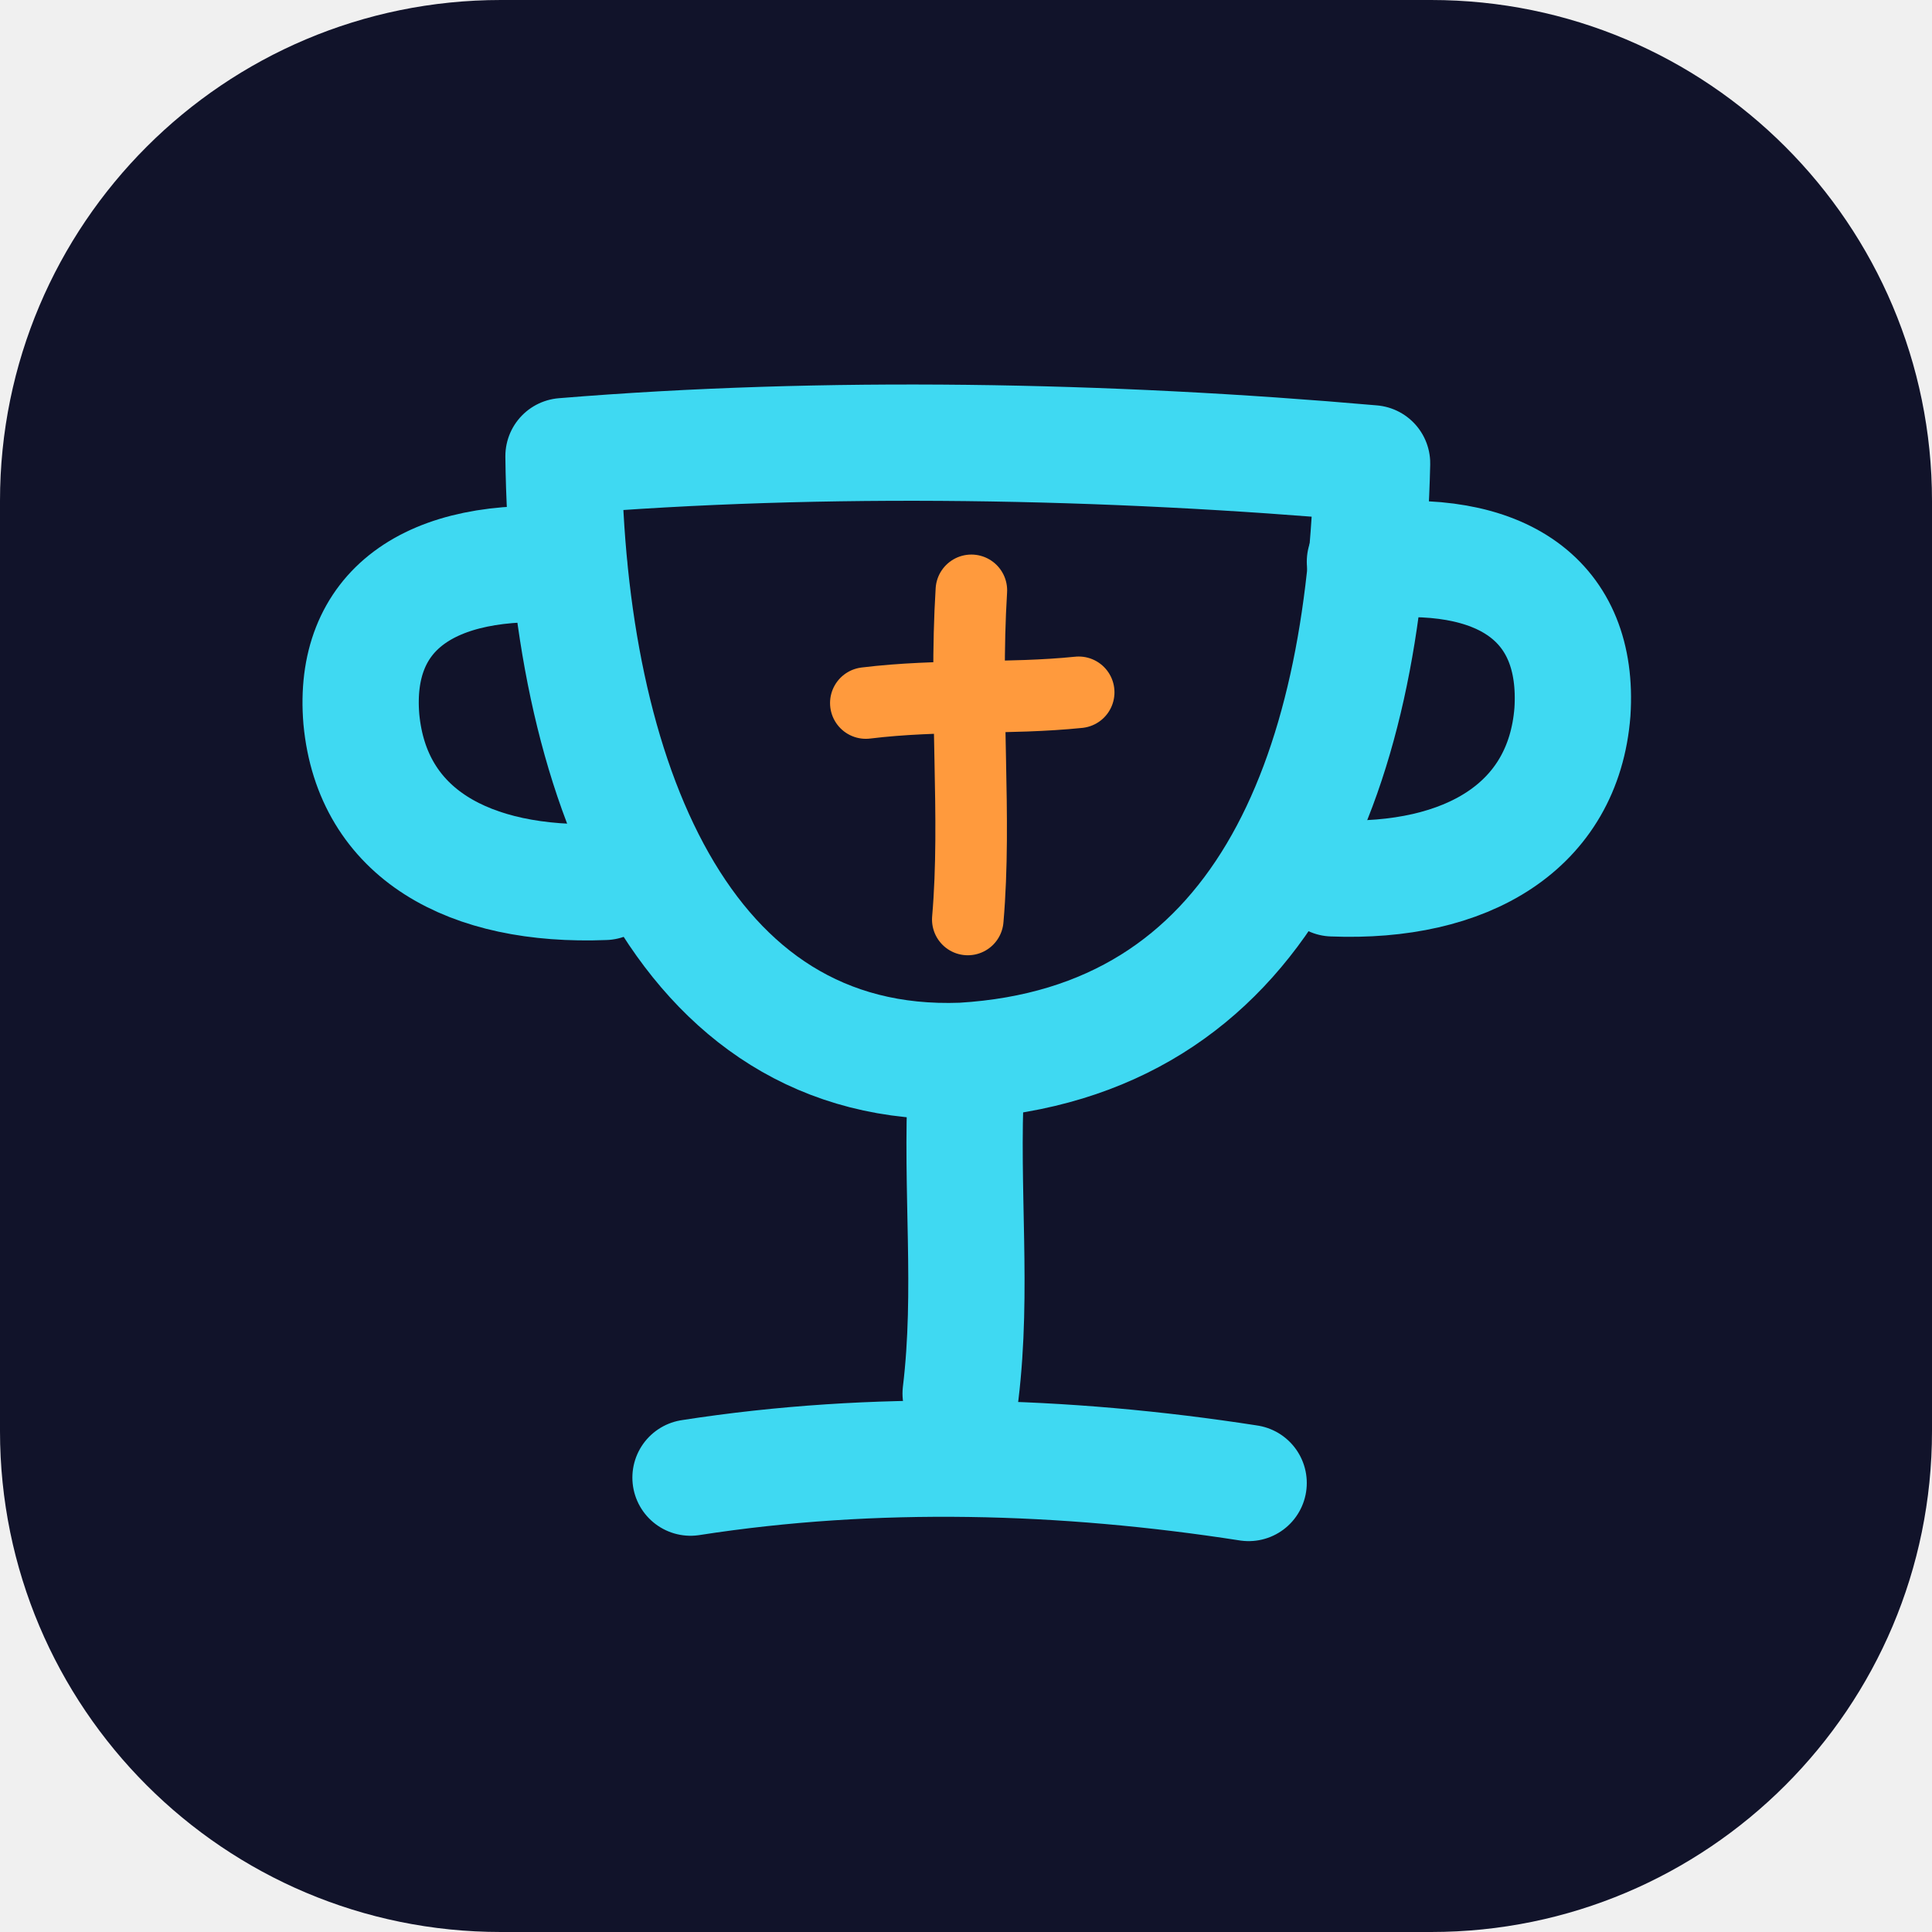
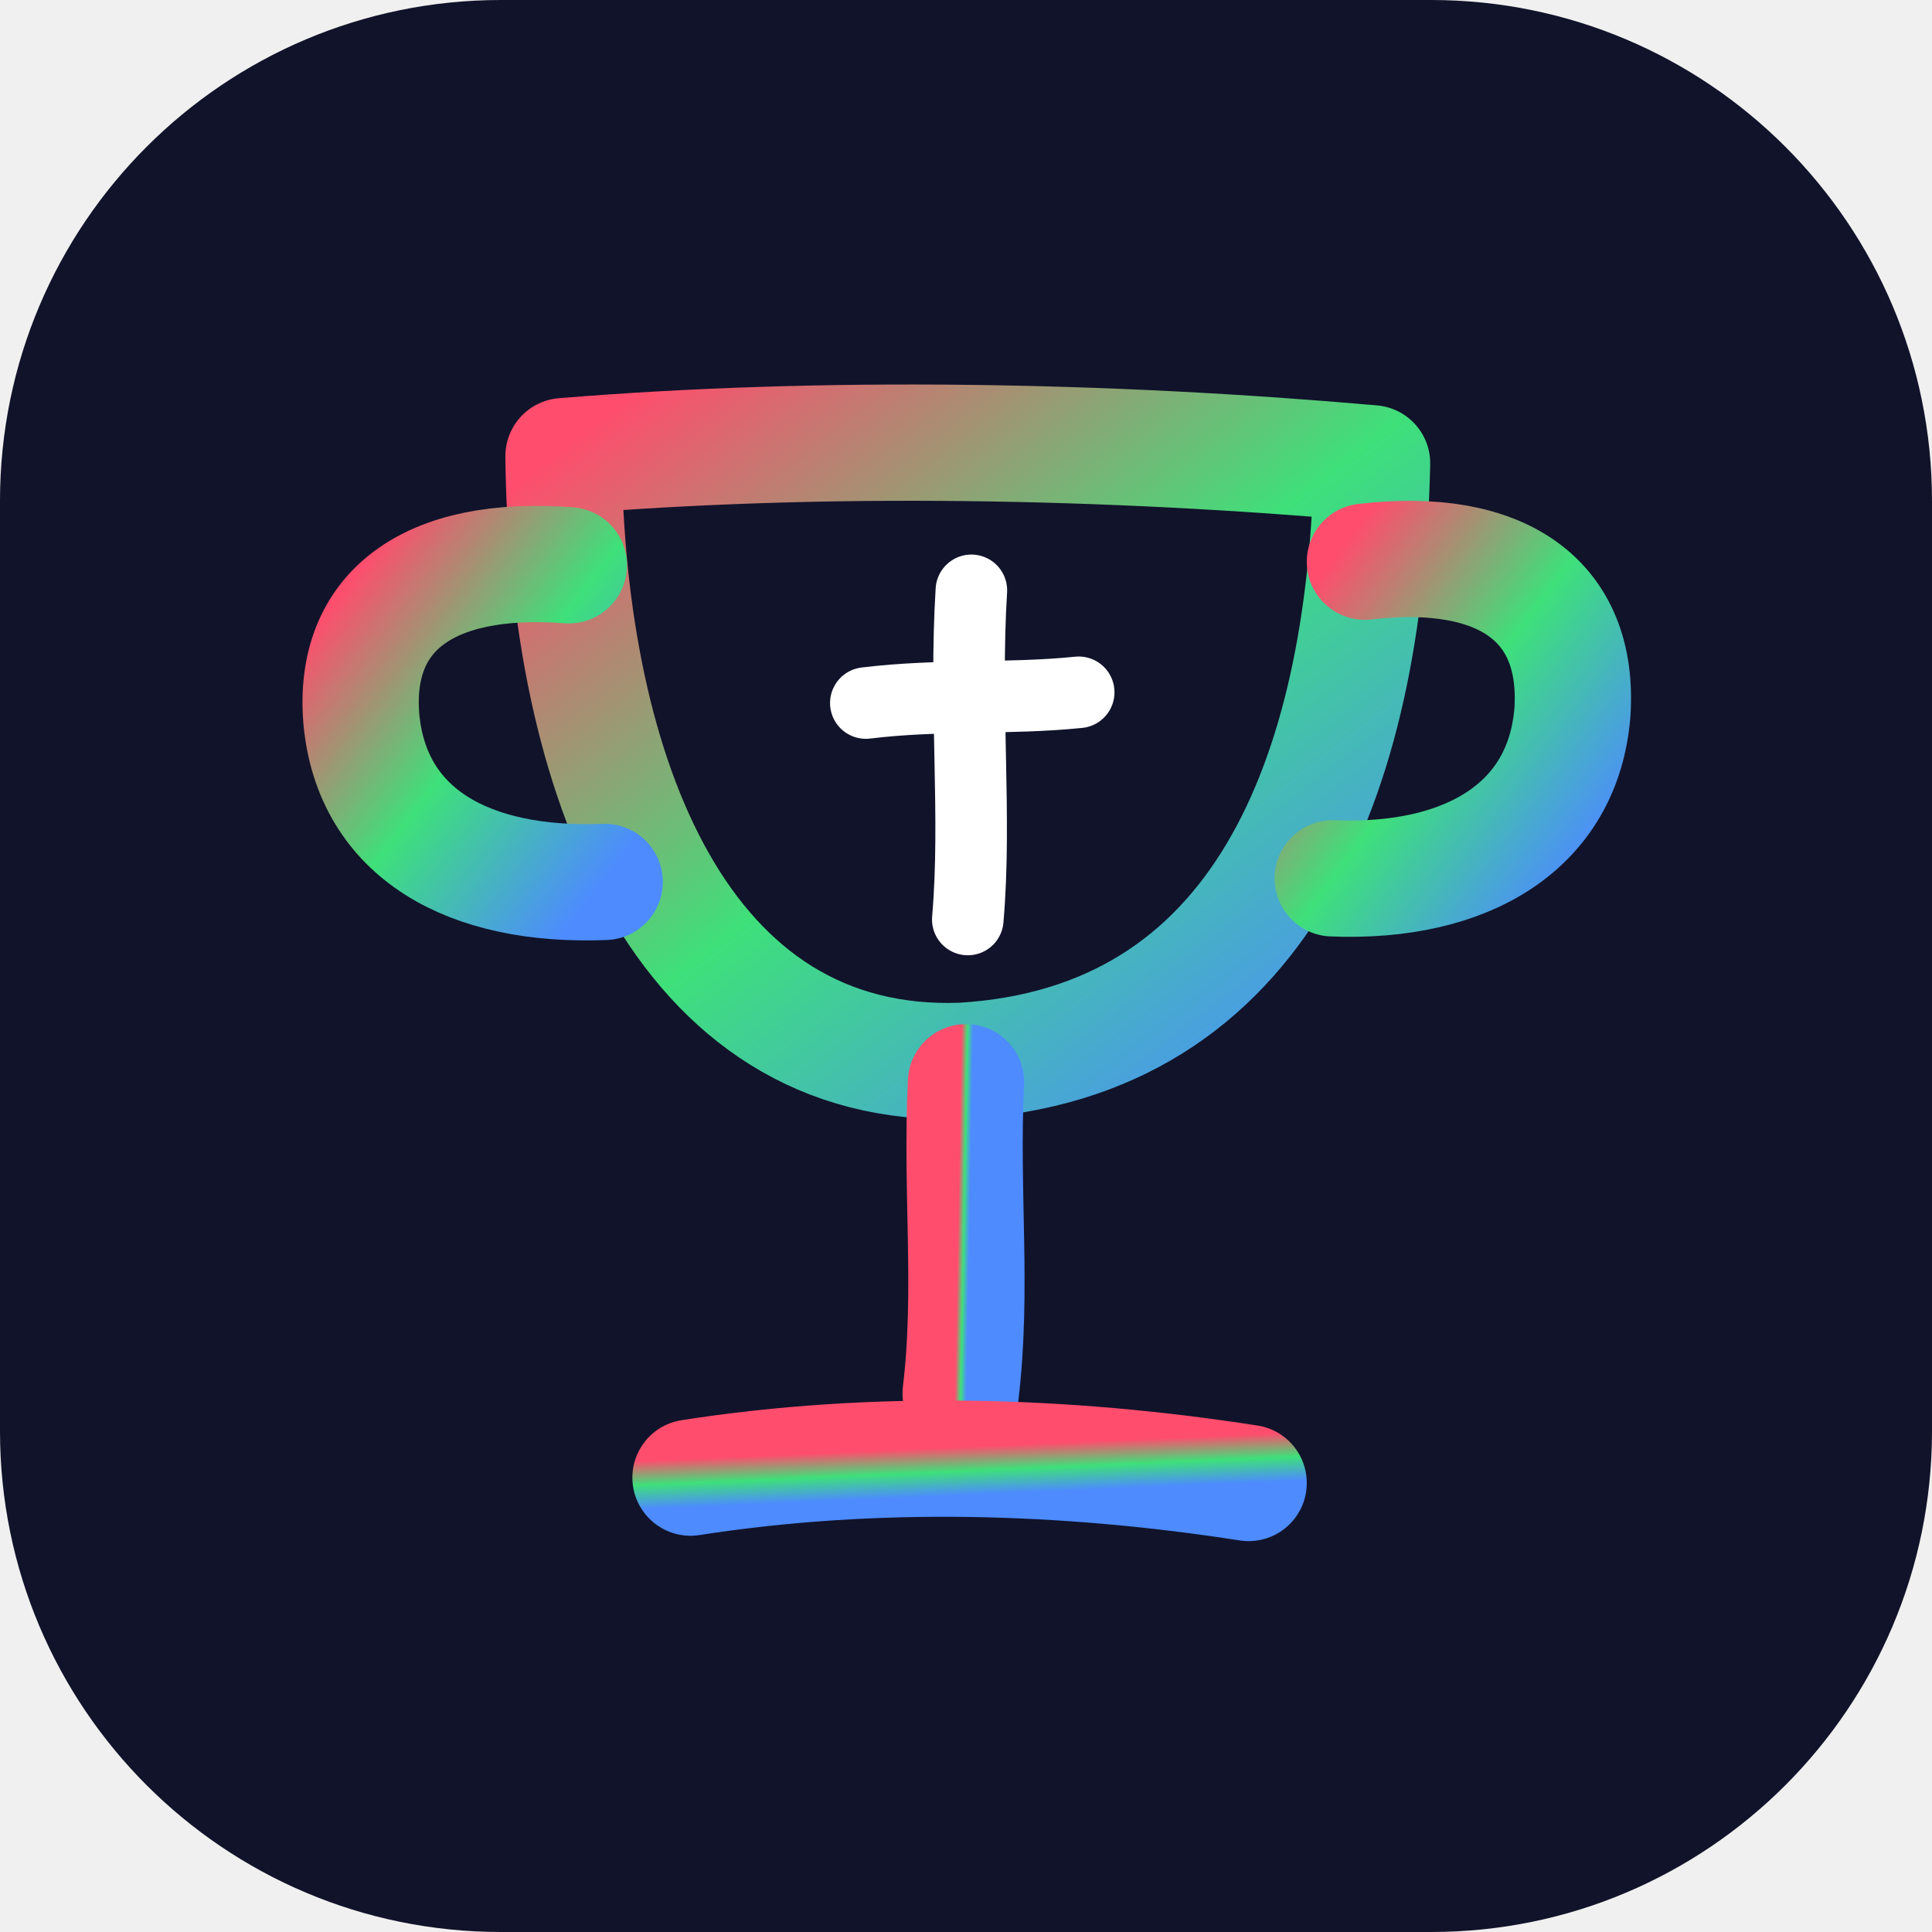
<svg xmlns="http://www.w3.org/2000/svg" viewBox="0 0 108 108">
+   <defs>
+     <linearGradient id="rgb" x1="0" y1="0" x2="1" y2="1">
+       <stop offset="0" stop-color="#ff4d6d" />
+       <stop offset=".5" stop-color="#3ee07a" />
+       <stop offset="1" stop-color="#4d8bff" />
+     </linearGradient>
+   </defs>
  <rect width="108" height="108" rx="28" fill="#11132a" />
-   <g fill="none" stroke="#3fd9f2" stroke-width="6.5" stroke-linecap="round" stroke-linejoin="round">
+   <g fill="none" stroke="url(#rgb)" stroke-width="6.5" stroke-linecap="round" stroke-linejoin="round">
    <path d="M31.5 25.5c14.6-1.2 30.4-.9 45.2.4-.4 17.6-6.2 32.4-22.9 33.4C38 59.9 31.7 43.3 31.5 25.5Z" />
    <path d="M31.8 31.6c-7.9-.6-12.1 2.6-11.6 8.6.6 6.4 6 9.4 13.6 9.1" />
    <path d="M76.3 31.4c7.7-.9 12 2.2 11.6 8.4-.5 6.4-5.9 9.6-13.4 9.3" />
    <path d="M54 60.5c-.3 6.1.4 11.6-.3 17.4" />
    <path d="M38.6 82.6c10.3-1.6 20.9-1.3 31.2.3" />
  </g>
-   <g fill="none" stroke="#ff9a3d" stroke-width="4" stroke-linecap="round">
+   <g fill="none" stroke="#ffffff" stroke-width="4" stroke-linecap="round">
    <path d="M54.3 33c-.4 6.5.3 12.6-.2 18.4" />
    <path d="M48.4 39.3c4.1-.5 8-.2 11.9-.6" />
  </g>
</svg>
